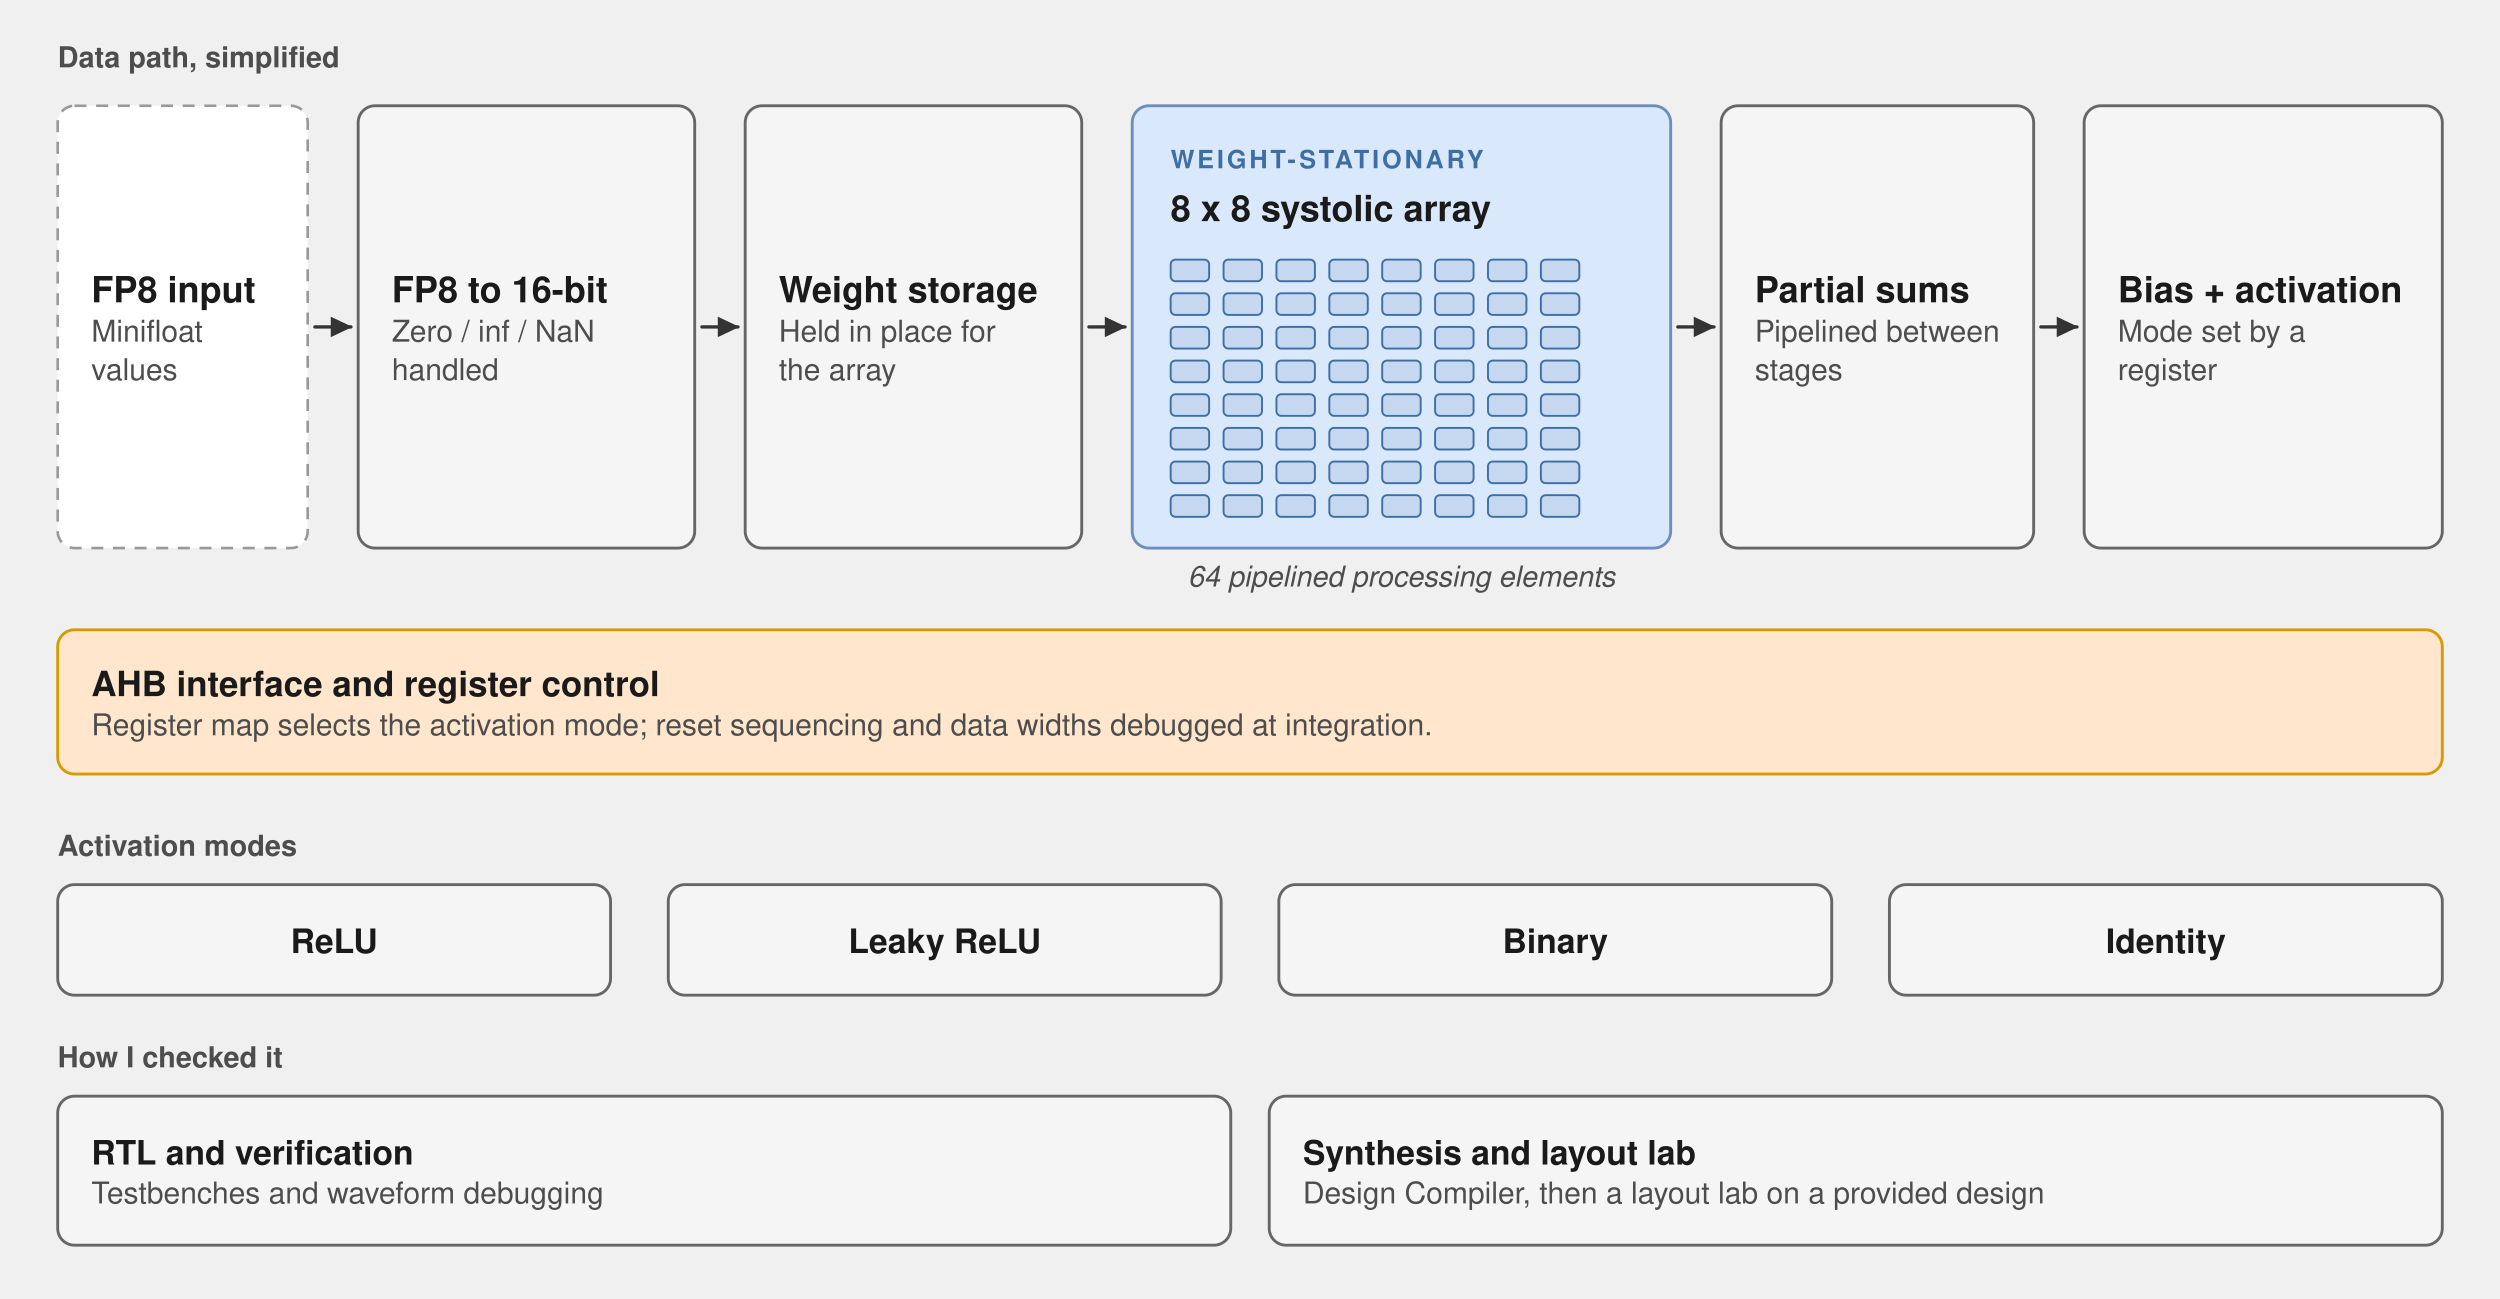
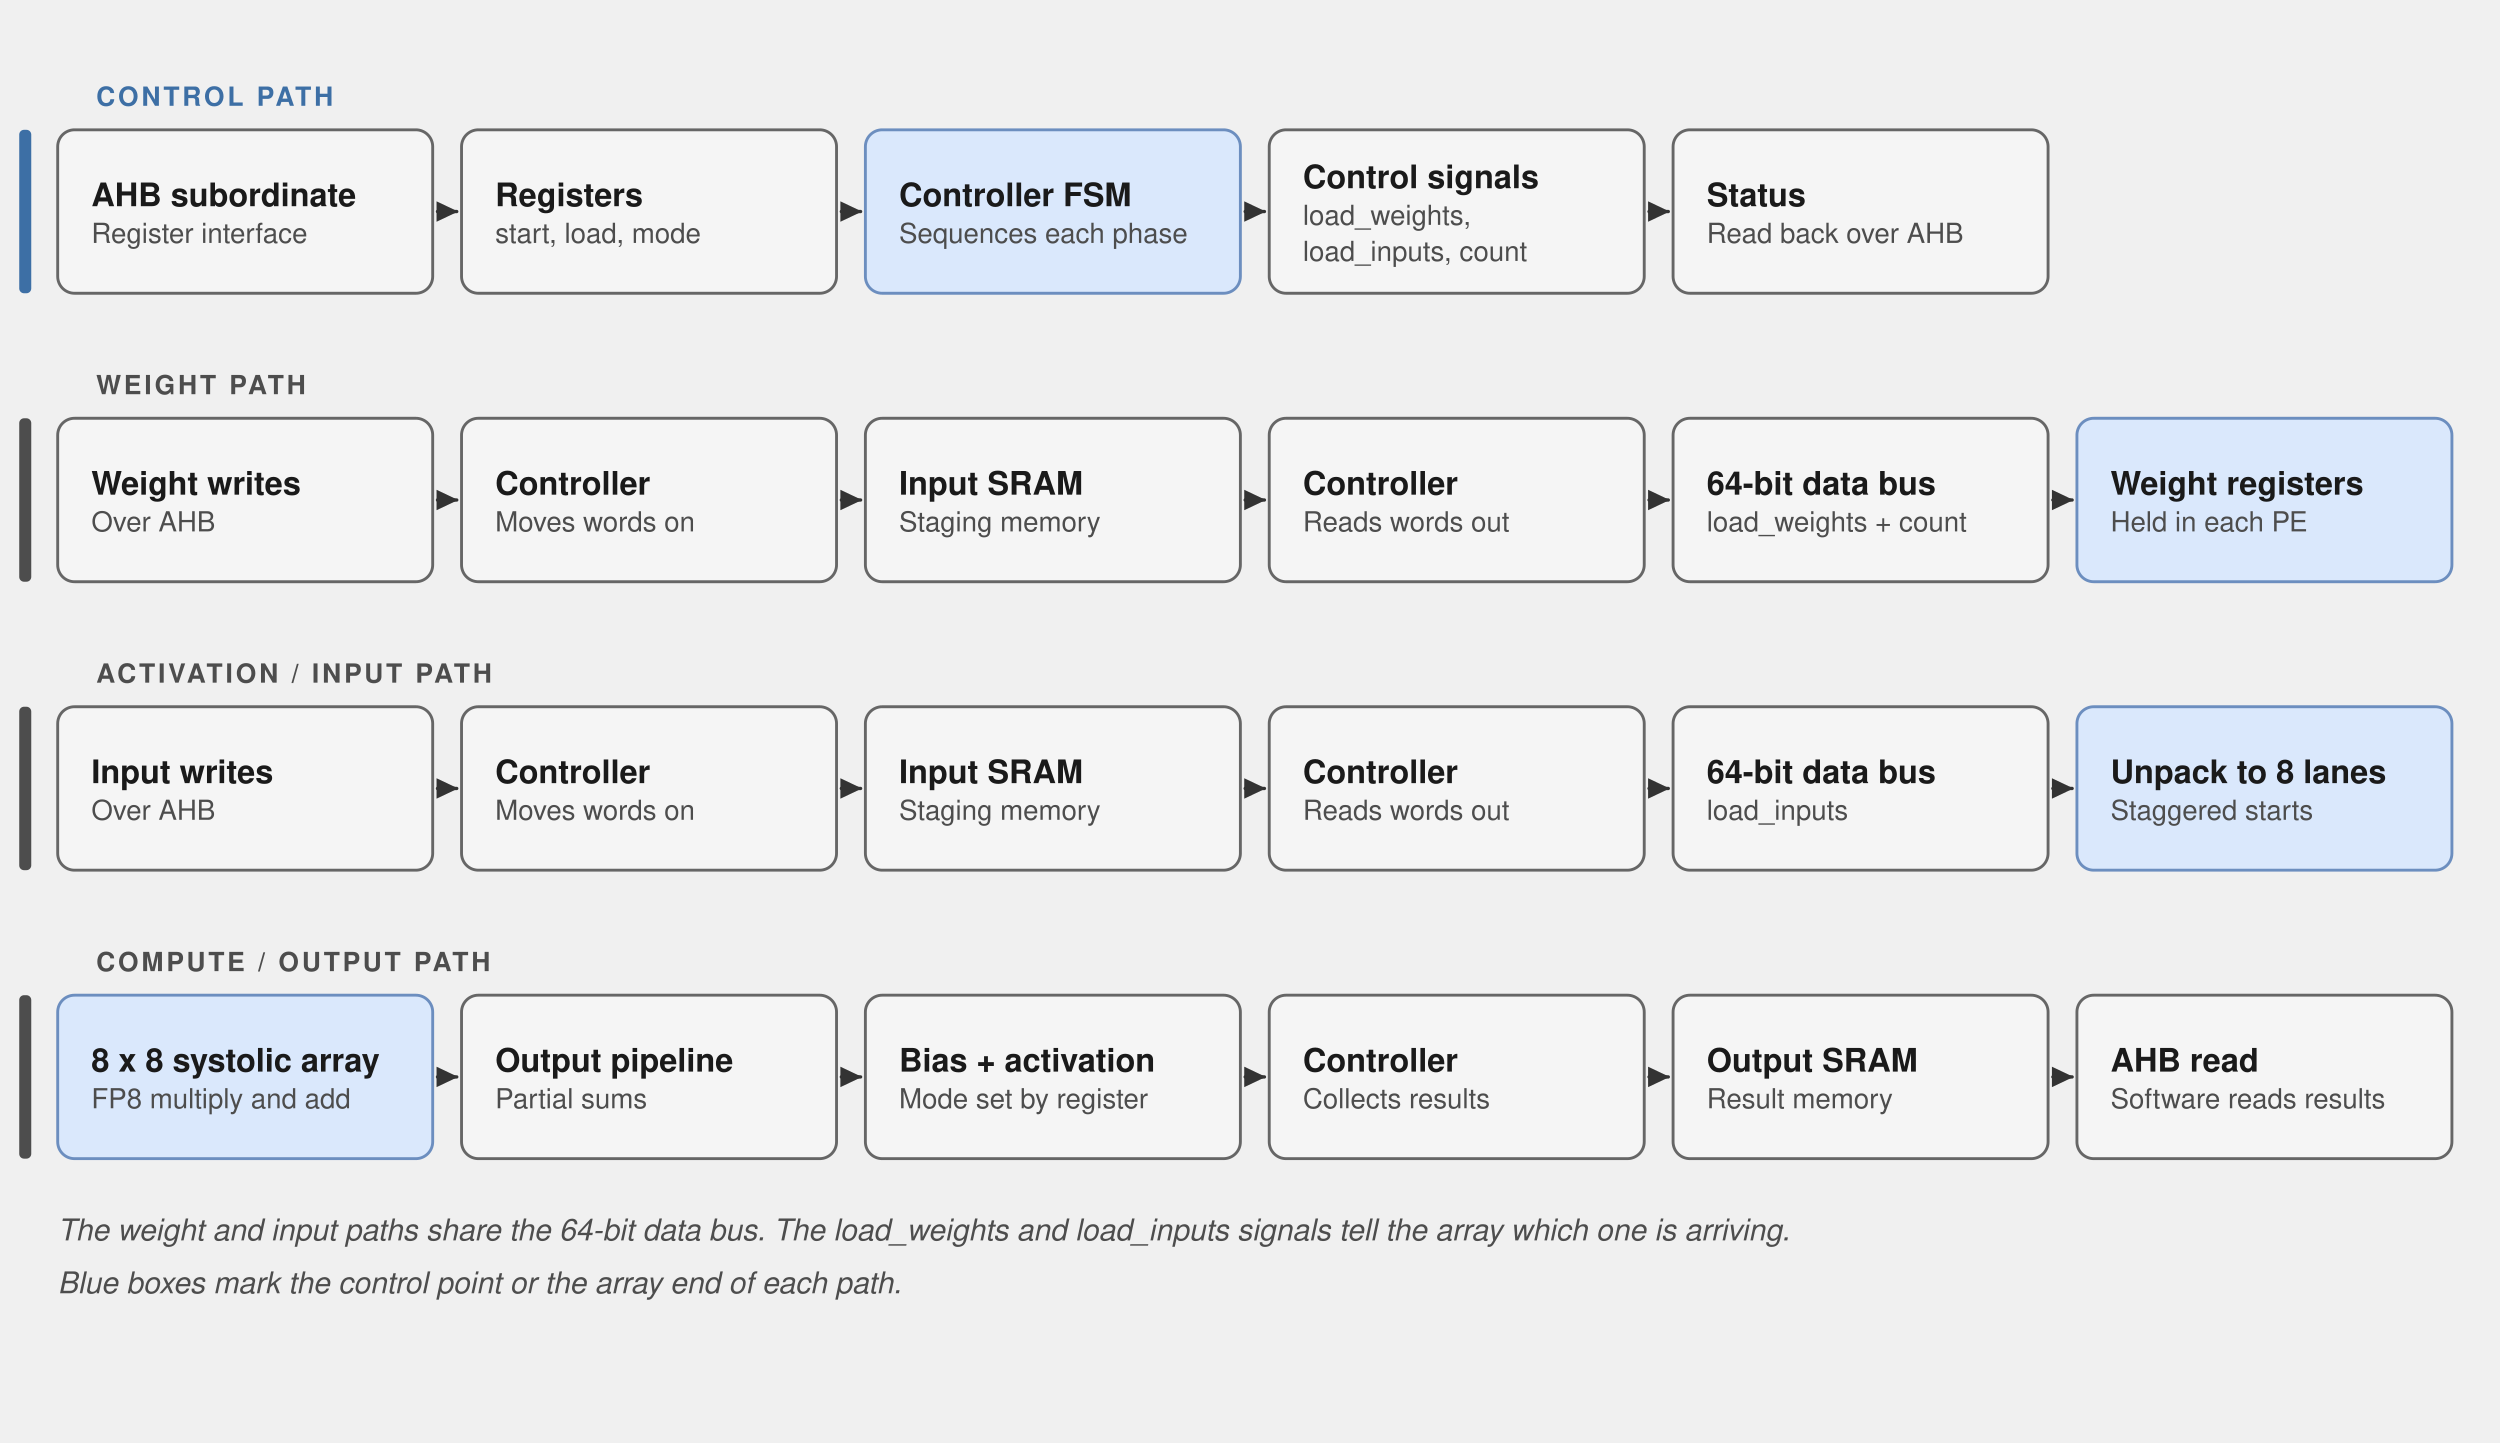
- <svg xmlns="http://www.w3.org/2000/svg" viewBox="0 0 1040 540" width="1040" height="540" role="img" aria-labelledby="t d" font-family="Helvetica, Arial, sans-serif">
+ <svg xmlns="http://www.w3.org/2000/svg" viewBox="0 0 1040 600" width="1040" height="600" role="img" aria-labelledby="t d" font-family="Helvetica, Arial, sans-serif">
  <defs>
    <marker id="a_ink" viewBox="0 0 10 10" refX="8.5" refY="5" markerWidth="8" markerHeight="8" orient="auto-start-reverse">
      <path d="M1 1.2 L9 5 L1 8.8 Z" fill="#333333" />
    </marker>
    <marker id="a_teal" viewBox="0 0 10 10" refX="8.5" refY="5" markerWidth="8" markerHeight="8" orient="auto-start-reverse">
      <path d="M1 1.2 L9 5 L1 8.8 Z" fill="#3d6fa5" />
    </marker>
    <marker id="a_rust" viewBox="0 0 10 10" refX="8.5" refY="5" markerWidth="8" markerHeight="8" orient="auto-start-reverse">
      <path d="M1 1.2 L9 5 L1 8.8 Z" fill="#c47f00" />
    </marker>
    <marker id="a_mute" viewBox="0 0 10 10" refX="8.5" refY="5" markerWidth="8" markerHeight="8" orient="auto-start-reverse">
      <path d="M1 1.2 L9 5 L1 8.8 Z" fill="#4d4d4d" />
    </marker>
    <marker id="a_good" viewBox="0 0 10 10" refX="8.5" refY="5" markerWidth="8" markerHeight="8" orient="auto-start-reverse">
      <path d="M1 1.2 L9 5 L1 8.8 Z" fill="#4d8a3f" />
    </marker>
  </defs>
-   <text x="24" y="28" font-size="12" font-weight="700" fill="#4d4d4d" text-anchor="start">Data path, simplified</text>
-   <rect x="24" y="44" width="104" height="184" rx="7" fill="#ffffff" stroke="#999999" stroke-width="1.1" stroke-dasharray="5 4" />
-   <text x="38" y="125.76" font-size="15" font-weight="700" fill="#1a1a1a" text-anchor="start">FP8 input</text>
-   <text x="38" y="142.12" font-size="12.5" font-weight="400" fill="#4d4d4d" text-anchor="start">Minifloat</text>
-   <text x="38" y="158.12" font-size="12.5" font-weight="400" fill="#4d4d4d" text-anchor="start">values</text>
-   <rect x="149" y="44" width="140" height="184" rx="7" fill="#f5f5f5" stroke="#666666" stroke-width="1.2" />
-   <text x="163" y="125.76" font-size="15" font-weight="700" fill="#1a1a1a" text-anchor="start">FP8 to 16-bit</text>
-   <text x="163" y="142.12" font-size="12.5" font-weight="400" fill="#4d4d4d" text-anchor="start">Zero / inf / NaN</text>
-   <text x="163" y="158.12" font-size="12.5" font-weight="400" fill="#4d4d4d" text-anchor="start">handled</text>
-   <rect x="310" y="44" width="140" height="184" rx="7" fill="#f5f5f5" stroke="#666666" stroke-width="1.2" />
-   <text x="324" y="125.76" font-size="15" font-weight="700" fill="#1a1a1a" text-anchor="start">Weight storage</text>
-   <text x="324" y="142.12" font-size="12.5" font-weight="400" fill="#4d4d4d" text-anchor="start">Held in place for</text>
-   <text x="324" y="158.12" font-size="12.5" font-weight="400" fill="#4d4d4d" text-anchor="start">the array</text>
-   <rect x="716" y="44" width="130" height="184" rx="7" fill="#f5f5f5" stroke="#666666" stroke-width="1.2" />
-   <text x="730" y="125.76" font-size="15" font-weight="700" fill="#1a1a1a" text-anchor="start">Partial sums</text>
-   <text x="730" y="142.12" font-size="12.5" font-weight="400" fill="#4d4d4d" text-anchor="start">Pipelined between</text>
-   <text x="730" y="158.12" font-size="12.5" font-weight="400" fill="#4d4d4d" text-anchor="start">stages</text>
-   <rect x="867" y="44" width="149" height="184" rx="7" fill="#f5f5f5" stroke="#666666" stroke-width="1.2" />
-   <text x="881" y="125.76" font-size="15" font-weight="700" fill="#1a1a1a" text-anchor="start">Bias + activation</text>
-   <text x="881" y="142.12" font-size="12.5" font-weight="400" fill="#4d4d4d" text-anchor="start">Mode set by a</text>
-   <text x="881" y="158.12" font-size="12.5" font-weight="400" fill="#4d4d4d" text-anchor="start">register</text>
-   <rect x="471" y="44" width="224" height="184" rx="7" fill="#dae8fc" stroke="#6c8ebf" stroke-width="1.2" />
-   <text x="485" y="141.76" font-size="15" font-weight="700" fill="#1a1a1a" text-anchor="start" />
-   <text x="487" y="70" font-size="10.5" font-weight="700" fill="#3d6fa5" text-anchor="start" letter-spacing="1.2">WEIGHT-STATIONARY</text>
-   <text x="487" y="92" font-size="15" font-weight="700" fill="#1a1a1a" text-anchor="start">8 x 8 systolic array</text>
-   <rect x="487" y="108" width="16" height="9" rx="2" fill="#c5d8f0" stroke="#3d6fa5" stroke-width="0.8" />
-   <rect x="509" y="108" width="16" height="9" rx="2" fill="#c5d8f0" stroke="#3d6fa5" stroke-width="0.8" />
-   <rect x="531" y="108" width="16" height="9" rx="2" fill="#c5d8f0" stroke="#3d6fa5" stroke-width="0.8" />
-   <rect x="553" y="108" width="16" height="9" rx="2" fill="#c5d8f0" stroke="#3d6fa5" stroke-width="0.8" />
-   <rect x="575" y="108" width="16" height="9" rx="2" fill="#c5d8f0" stroke="#3d6fa5" stroke-width="0.8" />
-   <rect x="597" y="108" width="16" height="9" rx="2" fill="#c5d8f0" stroke="#3d6fa5" stroke-width="0.8" />
-   <rect x="619" y="108" width="16" height="9" rx="2" fill="#c5d8f0" stroke="#3d6fa5" stroke-width="0.8" />
-   <rect x="641" y="108" width="16" height="9" rx="2" fill="#c5d8f0" stroke="#3d6fa5" stroke-width="0.8" />
-   <rect x="487" y="122" width="16" height="9" rx="2" fill="#c5d8f0" stroke="#3d6fa5" stroke-width="0.8" />
-   <rect x="509" y="122" width="16" height="9" rx="2" fill="#c5d8f0" stroke="#3d6fa5" stroke-width="0.8" />
-   <rect x="531" y="122" width="16" height="9" rx="2" fill="#c5d8f0" stroke="#3d6fa5" stroke-width="0.8" />
-   <rect x="553" y="122" width="16" height="9" rx="2" fill="#c5d8f0" stroke="#3d6fa5" stroke-width="0.8" />
-   <rect x="575" y="122" width="16" height="9" rx="2" fill="#c5d8f0" stroke="#3d6fa5" stroke-width="0.8" />
-   <rect x="597" y="122" width="16" height="9" rx="2" fill="#c5d8f0" stroke="#3d6fa5" stroke-width="0.8" />
-   <rect x="619" y="122" width="16" height="9" rx="2" fill="#c5d8f0" stroke="#3d6fa5" stroke-width="0.8" />
-   <rect x="641" y="122" width="16" height="9" rx="2" fill="#c5d8f0" stroke="#3d6fa5" stroke-width="0.8" />
-   <rect x="487" y="136" width="16" height="9" rx="2" fill="#c5d8f0" stroke="#3d6fa5" stroke-width="0.8" />
-   <rect x="509" y="136" width="16" height="9" rx="2" fill="#c5d8f0" stroke="#3d6fa5" stroke-width="0.8" />
-   <rect x="531" y="136" width="16" height="9" rx="2" fill="#c5d8f0" stroke="#3d6fa5" stroke-width="0.8" />
-   <rect x="553" y="136" width="16" height="9" rx="2" fill="#c5d8f0" stroke="#3d6fa5" stroke-width="0.8" />
-   <rect x="575" y="136" width="16" height="9" rx="2" fill="#c5d8f0" stroke="#3d6fa5" stroke-width="0.8" />
-   <rect x="597" y="136" width="16" height="9" rx="2" fill="#c5d8f0" stroke="#3d6fa5" stroke-width="0.8" />
-   <rect x="619" y="136" width="16" height="9" rx="2" fill="#c5d8f0" stroke="#3d6fa5" stroke-width="0.8" />
-   <rect x="641" y="136" width="16" height="9" rx="2" fill="#c5d8f0" stroke="#3d6fa5" stroke-width="0.8" />
-   <rect x="487" y="150" width="16" height="9" rx="2" fill="#c5d8f0" stroke="#3d6fa5" stroke-width="0.8" />
-   <rect x="509" y="150" width="16" height="9" rx="2" fill="#c5d8f0" stroke="#3d6fa5" stroke-width="0.8" />
-   <rect x="531" y="150" width="16" height="9" rx="2" fill="#c5d8f0" stroke="#3d6fa5" stroke-width="0.8" />
-   <rect x="553" y="150" width="16" height="9" rx="2" fill="#c5d8f0" stroke="#3d6fa5" stroke-width="0.8" />
-   <rect x="575" y="150" width="16" height="9" rx="2" fill="#c5d8f0" stroke="#3d6fa5" stroke-width="0.8" />
-   <rect x="597" y="150" width="16" height="9" rx="2" fill="#c5d8f0" stroke="#3d6fa5" stroke-width="0.8" />
-   <rect x="619" y="150" width="16" height="9" rx="2" fill="#c5d8f0" stroke="#3d6fa5" stroke-width="0.8" />
-   <rect x="641" y="150" width="16" height="9" rx="2" fill="#c5d8f0" stroke="#3d6fa5" stroke-width="0.8" />
-   <rect x="487" y="164" width="16" height="9" rx="2" fill="#c5d8f0" stroke="#3d6fa5" stroke-width="0.8" />
-   <rect x="509" y="164" width="16" height="9" rx="2" fill="#c5d8f0" stroke="#3d6fa5" stroke-width="0.8" />
-   <rect x="531" y="164" width="16" height="9" rx="2" fill="#c5d8f0" stroke="#3d6fa5" stroke-width="0.8" />
-   <rect x="553" y="164" width="16" height="9" rx="2" fill="#c5d8f0" stroke="#3d6fa5" stroke-width="0.8" />
-   <rect x="575" y="164" width="16" height="9" rx="2" fill="#c5d8f0" stroke="#3d6fa5" stroke-width="0.8" />
-   <rect x="597" y="164" width="16" height="9" rx="2" fill="#c5d8f0" stroke="#3d6fa5" stroke-width="0.8" />
-   <rect x="619" y="164" width="16" height="9" rx="2" fill="#c5d8f0" stroke="#3d6fa5" stroke-width="0.8" />
-   <rect x="641" y="164" width="16" height="9" rx="2" fill="#c5d8f0" stroke="#3d6fa5" stroke-width="0.8" />
-   <rect x="487" y="178" width="16" height="9" rx="2" fill="#c5d8f0" stroke="#3d6fa5" stroke-width="0.8" />
-   <rect x="509" y="178" width="16" height="9" rx="2" fill="#c5d8f0" stroke="#3d6fa5" stroke-width="0.8" />
-   <rect x="531" y="178" width="16" height="9" rx="2" fill="#c5d8f0" stroke="#3d6fa5" stroke-width="0.8" />
-   <rect x="553" y="178" width="16" height="9" rx="2" fill="#c5d8f0" stroke="#3d6fa5" stroke-width="0.8" />
-   <rect x="575" y="178" width="16" height="9" rx="2" fill="#c5d8f0" stroke="#3d6fa5" stroke-width="0.8" />
-   <rect x="597" y="178" width="16" height="9" rx="2" fill="#c5d8f0" stroke="#3d6fa5" stroke-width="0.8" />
-   <rect x="619" y="178" width="16" height="9" rx="2" fill="#c5d8f0" stroke="#3d6fa5" stroke-width="0.8" />
-   <rect x="641" y="178" width="16" height="9" rx="2" fill="#c5d8f0" stroke="#3d6fa5" stroke-width="0.8" />
-   <rect x="487" y="192" width="16" height="9" rx="2" fill="#c5d8f0" stroke="#3d6fa5" stroke-width="0.8" />
-   <rect x="509" y="192" width="16" height="9" rx="2" fill="#c5d8f0" stroke="#3d6fa5" stroke-width="0.8" />
-   <rect x="531" y="192" width="16" height="9" rx="2" fill="#c5d8f0" stroke="#3d6fa5" stroke-width="0.8" />
-   <rect x="553" y="192" width="16" height="9" rx="2" fill="#c5d8f0" stroke="#3d6fa5" stroke-width="0.8" />
-   <rect x="575" y="192" width="16" height="9" rx="2" fill="#c5d8f0" stroke="#3d6fa5" stroke-width="0.8" />
-   <rect x="597" y="192" width="16" height="9" rx="2" fill="#c5d8f0" stroke="#3d6fa5" stroke-width="0.8" />
-   <rect x="619" y="192" width="16" height="9" rx="2" fill="#c5d8f0" stroke="#3d6fa5" stroke-width="0.8" />
-   <rect x="641" y="192" width="16" height="9" rx="2" fill="#c5d8f0" stroke="#3d6fa5" stroke-width="0.8" />
-   <rect x="487" y="206" width="16" height="9" rx="2" fill="#c5d8f0" stroke="#3d6fa5" stroke-width="0.8" />
-   <rect x="509" y="206" width="16" height="9" rx="2" fill="#c5d8f0" stroke="#3d6fa5" stroke-width="0.8" />
-   <rect x="531" y="206" width="16" height="9" rx="2" fill="#c5d8f0" stroke="#3d6fa5" stroke-width="0.8" />
-   <rect x="553" y="206" width="16" height="9" rx="2" fill="#c5d8f0" stroke="#3d6fa5" stroke-width="0.8" />
-   <rect x="575" y="206" width="16" height="9" rx="2" fill="#c5d8f0" stroke="#3d6fa5" stroke-width="0.8" />
-   <rect x="597" y="206" width="16" height="9" rx="2" fill="#c5d8f0" stroke="#3d6fa5" stroke-width="0.8" />
-   <rect x="619" y="206" width="16" height="9" rx="2" fill="#c5d8f0" stroke="#3d6fa5" stroke-width="0.8" />
-   <rect x="641" y="206" width="16" height="9" rx="2" fill="#c5d8f0" stroke="#3d6fa5" stroke-width="0.8" />
-   <path d="M131 136 L146 136" fill="none" stroke="#333333" stroke-width="1.4" stroke-linejoin="round" stroke-linecap="round" marker-end="url(#a_ink)" />
-   <path d="M292 136 L307 136" fill="none" stroke="#333333" stroke-width="1.4" stroke-linejoin="round" stroke-linecap="round" marker-end="url(#a_ink)" />
-   <path d="M453 136 L468 136" fill="none" stroke="#333333" stroke-width="1.4" stroke-linejoin="round" stroke-linecap="round" marker-end="url(#a_ink)" />
-   <path d="M698 136 L713 136" fill="none" stroke="#333333" stroke-width="1.4" stroke-linejoin="round" stroke-linecap="round" marker-end="url(#a_ink)" />
-   <path d="M849 136 L864 136" fill="none" stroke="#333333" stroke-width="1.4" stroke-linejoin="round" stroke-linecap="round" marker-end="url(#a_ink)" />
-   <text x="583" y="244" font-size="12" font-weight="400" fill="#4d4d4d" text-anchor="middle" font-style="italic">64 pipelined processing elements</text>
-   <rect x="24" y="262" width="992" height="60" rx="7" fill="#ffe6cc" stroke="#d79b00" stroke-width="1.2" />
-   <text x="38" y="289.6" font-size="14.5" font-weight="700" fill="#1a1a1a" text-anchor="start">AHB interface and register control</text>
-   <text x="38" y="305.87" font-size="12.5" font-weight="400" fill="#4d4d4d" text-anchor="start">Register map selects the activation mode; reset sequencing and data widths debugged at integration.</text>
-   <text x="24" y="356" font-size="12" font-weight="700" fill="#4d4d4d" text-anchor="start">Activation modes</text>
-   <rect x="24" y="368" width="230" height="46" rx="7" fill="#f5f5f5" stroke="#666666" stroke-width="1.2" />
-   <text x="139" y="396.44" font-size="14" font-weight="700" fill="#1a1a1a" text-anchor="middle">ReLU</text>
-   <rect x="278" y="368" width="230" height="46" rx="7" fill="#f5f5f5" stroke="#666666" stroke-width="1.2" />
-   <text x="393" y="396.44" font-size="14" font-weight="700" fill="#1a1a1a" text-anchor="middle">Leaky ReLU</text>
-   <rect x="532" y="368" width="230" height="46" rx="7" fill="#f5f5f5" stroke="#666666" stroke-width="1.2" />
-   <text x="647" y="396.44" font-size="14" font-weight="700" fill="#1a1a1a" text-anchor="middle">Binary</text>
-   <rect x="786" y="368" width="230" height="46" rx="7" fill="#f5f5f5" stroke="#666666" stroke-width="1.2" />
-   <text x="901" y="396.44" font-size="14" font-weight="700" fill="#1a1a1a" text-anchor="middle">Identity</text>
-   <text x="24" y="444" font-size="12" font-weight="700" fill="#4d4d4d" text-anchor="start">How I checked it</text>
-   <rect x="24" y="456" width="488" height="62" rx="7" fill="#f5f5f5" stroke="#666666" stroke-width="1.2" />
-   <text x="38" y="484.44" font-size="14" font-weight="700" fill="#1a1a1a" text-anchor="start">RTL and verification</text>
-   <text x="38" y="500.62" font-size="12.5" font-weight="400" fill="#4d4d4d" text-anchor="start">Testbenches and waveform debugging</text>
-   <rect x="528" y="456" width="488" height="62" rx="7" fill="#f5f5f5" stroke="#666666" stroke-width="1.2" />
-   <text x="542" y="484.44" font-size="14" font-weight="700" fill="#1a1a1a" text-anchor="start">Synthesis and layout lab</text>
-   <text x="542" y="500.62" font-size="12.5" font-weight="400" fill="#4d4d4d" text-anchor="start">Design Compiler, then a layout lab on a provided design</text>
+   <rect x="8" y="54" width="5" height="68" rx="2" fill="#3d6fa5" stroke="none" stroke-width="1" />
+   <text x="40" y="44" font-size="11" font-weight="700" fill="#3d6fa5" text-anchor="start" letter-spacing="1.2">CONTROL PATH</text>
+   <rect x="24" y="54" width="156" height="68" rx="7" fill="#f5f5f5" stroke="#666666" stroke-width="1.2" />
+   <text x="38" y="85.78" font-size="13.5" font-weight="700" fill="#1a1a1a" text-anchor="start">AHB subordinate</text>
+   <text x="38" y="101.05" font-size="11.5" font-weight="400" fill="#4d4d4d" text-anchor="start">Register interface</text>
+   <rect x="192" y="54" width="156" height="68" rx="7" fill="#f5f5f5" stroke="#666666" stroke-width="1.2" />
+   <text x="206" y="85.78" font-size="13.5" font-weight="700" fill="#1a1a1a" text-anchor="start">Registers</text>
+   <text x="206" y="101.05" font-size="11.5" font-weight="400" fill="#4d4d4d" text-anchor="start">start, load, mode</text>
+   <rect x="360" y="54" width="156" height="68" rx="7" fill="#dae8fc" stroke="#6c8ebf" stroke-width="1.2" />
+   <text x="374" y="85.78" font-size="13.5" font-weight="700" fill="#1a1a1a" text-anchor="start">Controller FSM</text>
+   <text x="374" y="101.05" font-size="11.5" font-weight="400" fill="#4d4d4d" text-anchor="start">Sequences each phase</text>
+   <rect x="528" y="54" width="156" height="68" rx="7" fill="#f5f5f5" stroke="#666666" stroke-width="1.2" />
+   <text x="542" y="78.28" font-size="13.5" font-weight="700" fill="#1a1a1a" text-anchor="start">Control signals</text>
+   <text x="542" y="93.55" font-size="11.5" font-weight="400" fill="#4d4d4d" text-anchor="start">load_weights,</text>
+   <text x="542" y="108.55" font-size="11.5" font-weight="400" fill="#4d4d4d" text-anchor="start">load_inputs, count</text>
+   <rect x="696" y="54" width="156" height="68" rx="7" fill="#f5f5f5" stroke="#666666" stroke-width="1.2" />
+   <text x="710" y="85.78" font-size="13.5" font-weight="700" fill="#1a1a1a" text-anchor="start">Status</text>
+   <text x="710" y="101.05" font-size="11.5" font-weight="400" fill="#4d4d4d" text-anchor="start">Read back over AHB</text>
+   <path d="M182 88 L190 88" fill="none" stroke="#333333" stroke-width="1.4" stroke-linejoin="round" stroke-linecap="round" marker-end="url(#a_ink)" />
+   <path d="M350 88 L358 88" fill="none" stroke="#333333" stroke-width="1.4" stroke-linejoin="round" stroke-linecap="round" marker-end="url(#a_ink)" />
+   <path d="M518 88 L526 88" fill="none" stroke="#333333" stroke-width="1.4" stroke-linejoin="round" stroke-linecap="round" marker-end="url(#a_ink)" />
+   <path d="M686 88 L694 88" fill="none" stroke="#333333" stroke-width="1.4" stroke-linejoin="round" stroke-linecap="round" marker-end="url(#a_ink)" />
+   <rect x="8" y="174" width="5" height="68" rx="2" fill="#4d4d4d" stroke="none" stroke-width="1" />
+   <text x="40" y="164" font-size="11" font-weight="700" fill="#4d4d4d" text-anchor="start" letter-spacing="1.2">WEIGHT PATH</text>
+   <rect x="24" y="174" width="156" height="68" rx="7" fill="#f5f5f5" stroke="#666666" stroke-width="1.2" />
+   <text x="38" y="205.78" font-size="13.5" font-weight="700" fill="#1a1a1a" text-anchor="start">Weight writes</text>
+   <text x="38" y="221.05" font-size="11.5" font-weight="400" fill="#4d4d4d" text-anchor="start">Over AHB</text>
+   <rect x="192" y="174" width="156" height="68" rx="7" fill="#f5f5f5" stroke="#666666" stroke-width="1.2" />
+   <text x="206" y="205.78" font-size="13.5" font-weight="700" fill="#1a1a1a" text-anchor="start">Controller</text>
+   <text x="206" y="221.05" font-size="11.5" font-weight="400" fill="#4d4d4d" text-anchor="start">Moves words on</text>
+   <rect x="360" y="174" width="156" height="68" rx="7" fill="#f5f5f5" stroke="#666666" stroke-width="1.2" />
+   <text x="374" y="205.78" font-size="13.5" font-weight="700" fill="#1a1a1a" text-anchor="start">Input SRAM</text>
+   <text x="374" y="221.05" font-size="11.5" font-weight="400" fill="#4d4d4d" text-anchor="start">Staging memory</text>
+   <rect x="528" y="174" width="156" height="68" rx="7" fill="#f5f5f5" stroke="#666666" stroke-width="1.2" />
+   <text x="542" y="205.78" font-size="13.5" font-weight="700" fill="#1a1a1a" text-anchor="start">Controller</text>
+   <text x="542" y="221.05" font-size="11.5" font-weight="400" fill="#4d4d4d" text-anchor="start">Reads words out</text>
+   <rect x="696" y="174" width="156" height="68" rx="7" fill="#f5f5f5" stroke="#666666" stroke-width="1.2" />
+   <text x="710" y="205.78" font-size="13.5" font-weight="700" fill="#1a1a1a" text-anchor="start">64-bit data bus</text>
+   <text x="710" y="221.05" font-size="11.5" font-weight="400" fill="#4d4d4d" text-anchor="start">load_weights + count</text>
+   <rect x="864" y="174" width="156" height="68" rx="7" fill="#dae8fc" stroke="#6c8ebf" stroke-width="1.2" />
+   <text x="878" y="205.78" font-size="13.5" font-weight="700" fill="#1a1a1a" text-anchor="start">Weight registers</text>
+   <text x="878" y="221.05" font-size="11.5" font-weight="400" fill="#4d4d4d" text-anchor="start">Held in each PE</text>
+   <path d="M182 208 L190 208" fill="none" stroke="#333333" stroke-width="1.4" stroke-linejoin="round" stroke-linecap="round" marker-end="url(#a_ink)" />
+   <path d="M350 208 L358 208" fill="none" stroke="#333333" stroke-width="1.4" stroke-linejoin="round" stroke-linecap="round" marker-end="url(#a_ink)" />
+   <path d="M518 208 L526 208" fill="none" stroke="#333333" stroke-width="1.4" stroke-linejoin="round" stroke-linecap="round" marker-end="url(#a_ink)" />
+   <path d="M686 208 L694 208" fill="none" stroke="#333333" stroke-width="1.4" stroke-linejoin="round" stroke-linecap="round" marker-end="url(#a_ink)" />
+   <path d="M854 208 L862 208" fill="none" stroke="#333333" stroke-width="1.4" stroke-linejoin="round" stroke-linecap="round" marker-end="url(#a_ink)" />
+   <rect x="8" y="294" width="5" height="68" rx="2" fill="#4d4d4d" stroke="none" stroke-width="1" />
+   <text x="40" y="284" font-size="11" font-weight="700" fill="#4d4d4d" text-anchor="start" letter-spacing="1.2">ACTIVATION / INPUT PATH</text>
+   <rect x="24" y="294" width="156" height="68" rx="7" fill="#f5f5f5" stroke="#666666" stroke-width="1.2" />
+   <text x="38" y="325.78" font-size="13.5" font-weight="700" fill="#1a1a1a" text-anchor="start">Input writes</text>
+   <text x="38" y="341.05" font-size="11.5" font-weight="400" fill="#4d4d4d" text-anchor="start">Over AHB</text>
+   <rect x="192" y="294" width="156" height="68" rx="7" fill="#f5f5f5" stroke="#666666" stroke-width="1.2" />
+   <text x="206" y="325.78" font-size="13.5" font-weight="700" fill="#1a1a1a" text-anchor="start">Controller</text>
+   <text x="206" y="341.05" font-size="11.5" font-weight="400" fill="#4d4d4d" text-anchor="start">Moves words on</text>
+   <rect x="360" y="294" width="156" height="68" rx="7" fill="#f5f5f5" stroke="#666666" stroke-width="1.2" />
+   <text x="374" y="325.78" font-size="13.5" font-weight="700" fill="#1a1a1a" text-anchor="start">Input SRAM</text>
+   <text x="374" y="341.05" font-size="11.5" font-weight="400" fill="#4d4d4d" text-anchor="start">Staging memory</text>
+   <rect x="528" y="294" width="156" height="68" rx="7" fill="#f5f5f5" stroke="#666666" stroke-width="1.2" />
+   <text x="542" y="325.78" font-size="13.5" font-weight="700" fill="#1a1a1a" text-anchor="start">Controller</text>
+   <text x="542" y="341.05" font-size="11.5" font-weight="400" fill="#4d4d4d" text-anchor="start">Reads words out</text>
+   <rect x="696" y="294" width="156" height="68" rx="7" fill="#f5f5f5" stroke="#666666" stroke-width="1.2" />
+   <text x="710" y="325.78" font-size="13.5" font-weight="700" fill="#1a1a1a" text-anchor="start">64-bit data bus</text>
+   <text x="710" y="341.05" font-size="11.5" font-weight="400" fill="#4d4d4d" text-anchor="start">load_inputs</text>
+   <rect x="864" y="294" width="156" height="68" rx="7" fill="#dae8fc" stroke="#6c8ebf" stroke-width="1.2" />
+   <text x="878" y="325.78" font-size="13.5" font-weight="700" fill="#1a1a1a" text-anchor="start">Unpack to 8 lanes</text>
+   <text x="878" y="341.05" font-size="11.5" font-weight="400" fill="#4d4d4d" text-anchor="start">Staggered starts</text>
+   <path d="M182 328 L190 328" fill="none" stroke="#333333" stroke-width="1.4" stroke-linejoin="round" stroke-linecap="round" marker-end="url(#a_ink)" />
+   <path d="M350 328 L358 328" fill="none" stroke="#333333" stroke-width="1.4" stroke-linejoin="round" stroke-linecap="round" marker-end="url(#a_ink)" />
+   <path d="M518 328 L526 328" fill="none" stroke="#333333" stroke-width="1.4" stroke-linejoin="round" stroke-linecap="round" marker-end="url(#a_ink)" />
+   <path d="M686 328 L694 328" fill="none" stroke="#333333" stroke-width="1.4" stroke-linejoin="round" stroke-linecap="round" marker-end="url(#a_ink)" />
+   <path d="M854 328 L862 328" fill="none" stroke="#333333" stroke-width="1.4" stroke-linejoin="round" stroke-linecap="round" marker-end="url(#a_ink)" />
+   <rect x="8" y="414" width="5" height="68" rx="2" fill="#4d4d4d" stroke="none" stroke-width="1" />
+   <text x="40" y="404" font-size="11" font-weight="700" fill="#4d4d4d" text-anchor="start" letter-spacing="1.2">COMPUTE / OUTPUT PATH</text>
+   <rect x="24" y="414" width="156" height="68" rx="7" fill="#dae8fc" stroke="#6c8ebf" stroke-width="1.2" />
+   <text x="38" y="445.78" font-size="13.5" font-weight="700" fill="#1a1a1a" text-anchor="start">8 x 8 systolic array</text>
+   <text x="38" y="461.05" font-size="11.5" font-weight="400" fill="#4d4d4d" text-anchor="start">FP8 multiply and add</text>
+   <rect x="192" y="414" width="156" height="68" rx="7" fill="#f5f5f5" stroke="#666666" stroke-width="1.2" />
+   <text x="206" y="445.78" font-size="13.5" font-weight="700" fill="#1a1a1a" text-anchor="start">Output pipeline</text>
+   <text x="206" y="461.05" font-size="11.5" font-weight="400" fill="#4d4d4d" text-anchor="start">Partial sums</text>
+   <rect x="360" y="414" width="156" height="68" rx="7" fill="#f5f5f5" stroke="#666666" stroke-width="1.2" />
+   <text x="374" y="445.78" font-size="13.5" font-weight="700" fill="#1a1a1a" text-anchor="start">Bias + activation</text>
+   <text x="374" y="461.05" font-size="11.5" font-weight="400" fill="#4d4d4d" text-anchor="start">Mode set by register</text>
+   <rect x="528" y="414" width="156" height="68" rx="7" fill="#f5f5f5" stroke="#666666" stroke-width="1.2" />
+   <text x="542" y="445.78" font-size="13.5" font-weight="700" fill="#1a1a1a" text-anchor="start">Controller</text>
+   <text x="542" y="461.05" font-size="11.5" font-weight="400" fill="#4d4d4d" text-anchor="start">Collects results</text>
+   <rect x="696" y="414" width="156" height="68" rx="7" fill="#f5f5f5" stroke="#666666" stroke-width="1.2" />
+   <text x="710" y="445.78" font-size="13.5" font-weight="700" fill="#1a1a1a" text-anchor="start">Output SRAM</text>
+   <text x="710" y="461.05" font-size="11.5" font-weight="400" fill="#4d4d4d" text-anchor="start">Result memory</text>
+   <rect x="864" y="414" width="156" height="68" rx="7" fill="#f5f5f5" stroke="#666666" stroke-width="1.2" />
+   <text x="878" y="445.78" font-size="13.5" font-weight="700" fill="#1a1a1a" text-anchor="start">AHB read</text>
+   <text x="878" y="461.05" font-size="11.5" font-weight="400" fill="#4d4d4d" text-anchor="start">Software reads results</text>
+   <path d="M182 448 L190 448" fill="none" stroke="#333333" stroke-width="1.4" stroke-linejoin="round" stroke-linecap="round" marker-end="url(#a_ink)" />
+   <path d="M350 448 L358 448" fill="none" stroke="#333333" stroke-width="1.4" stroke-linejoin="round" stroke-linecap="round" marker-end="url(#a_ink)" />
+   <path d="M518 448 L526 448" fill="none" stroke="#333333" stroke-width="1.4" stroke-linejoin="round" stroke-linecap="round" marker-end="url(#a_ink)" />
+   <path d="M686 448 L694 448" fill="none" stroke="#333333" stroke-width="1.4" stroke-linejoin="round" stroke-linecap="round" marker-end="url(#a_ink)" />
+   <path d="M854 448 L862 448" fill="none" stroke="#333333" stroke-width="1.4" stroke-linejoin="round" stroke-linecap="round" marker-end="url(#a_ink)" />
+   <text x="24" y="516" font-size="12.5" font-weight="400" fill="#4d4d4d" text-anchor="start" font-style="italic">The weight and input paths share the 64-bit data bus. The load_weights and load_inputs signals tell the array which one is arriving.</text>
+   <text x="24" y="538" font-size="12.5" font-weight="400" fill="#4d4d4d" text-anchor="start" font-style="italic">Blue boxes mark the control point or the array end of each path.</text>
</svg>
